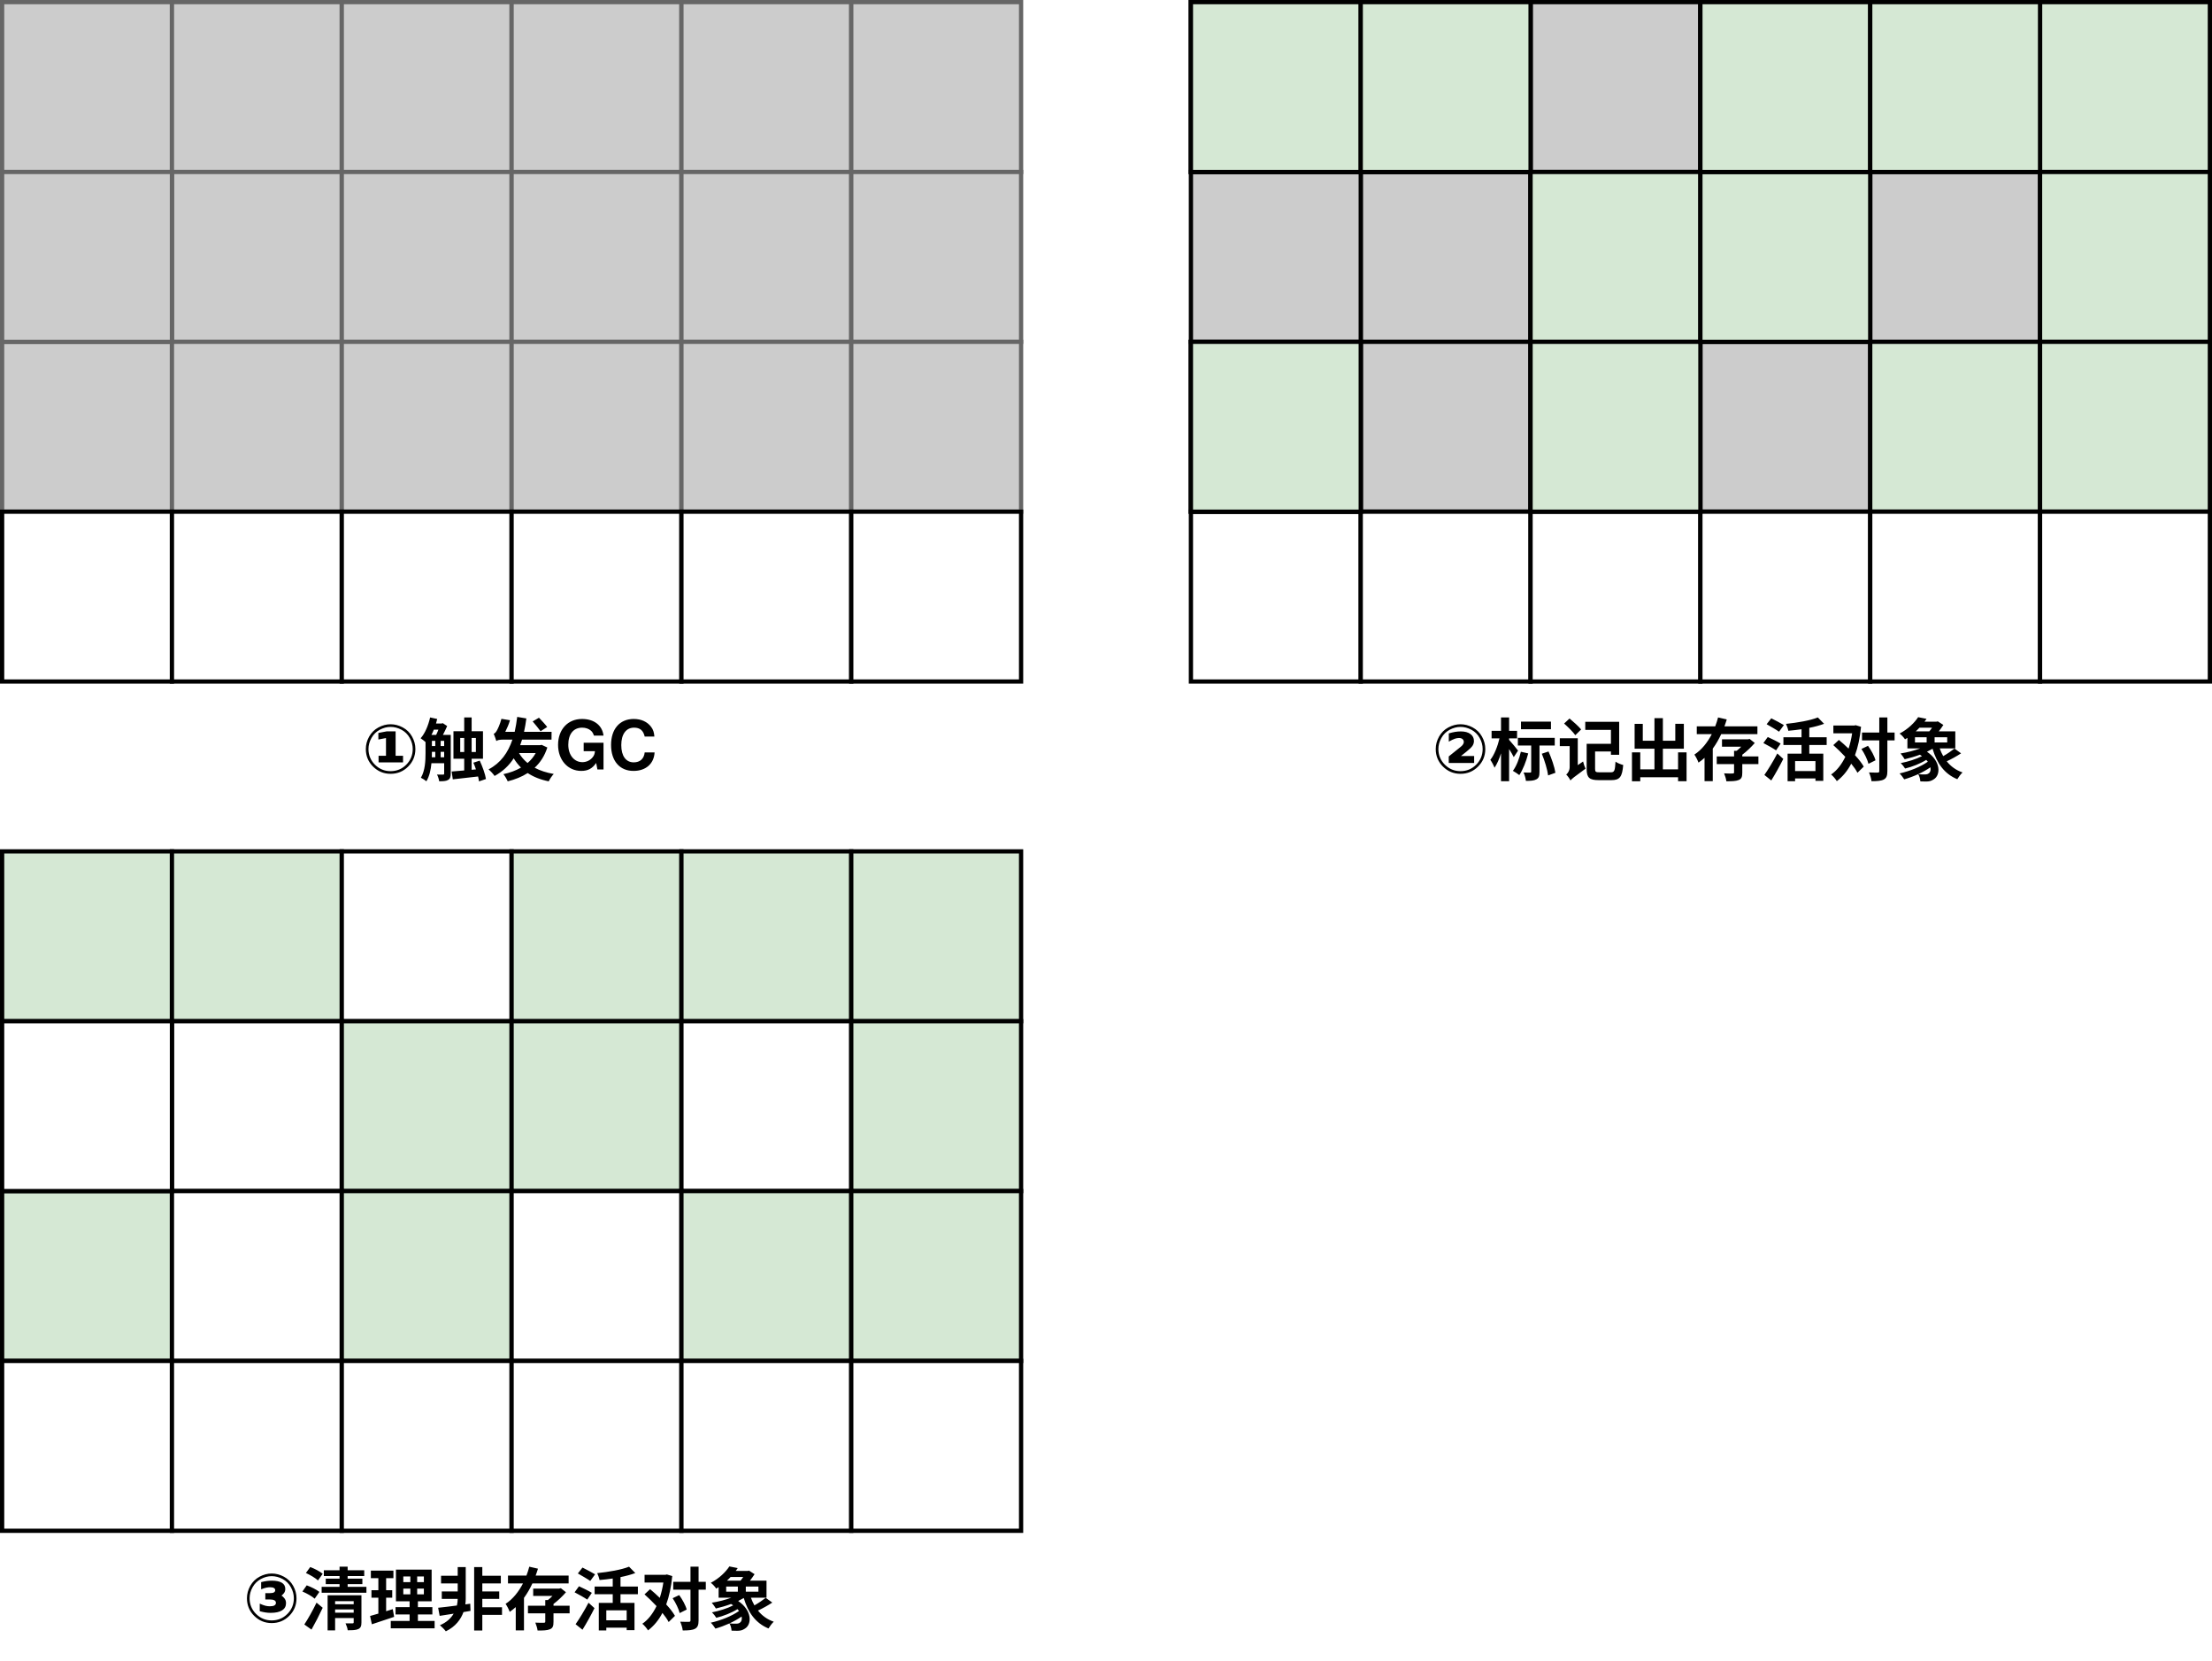
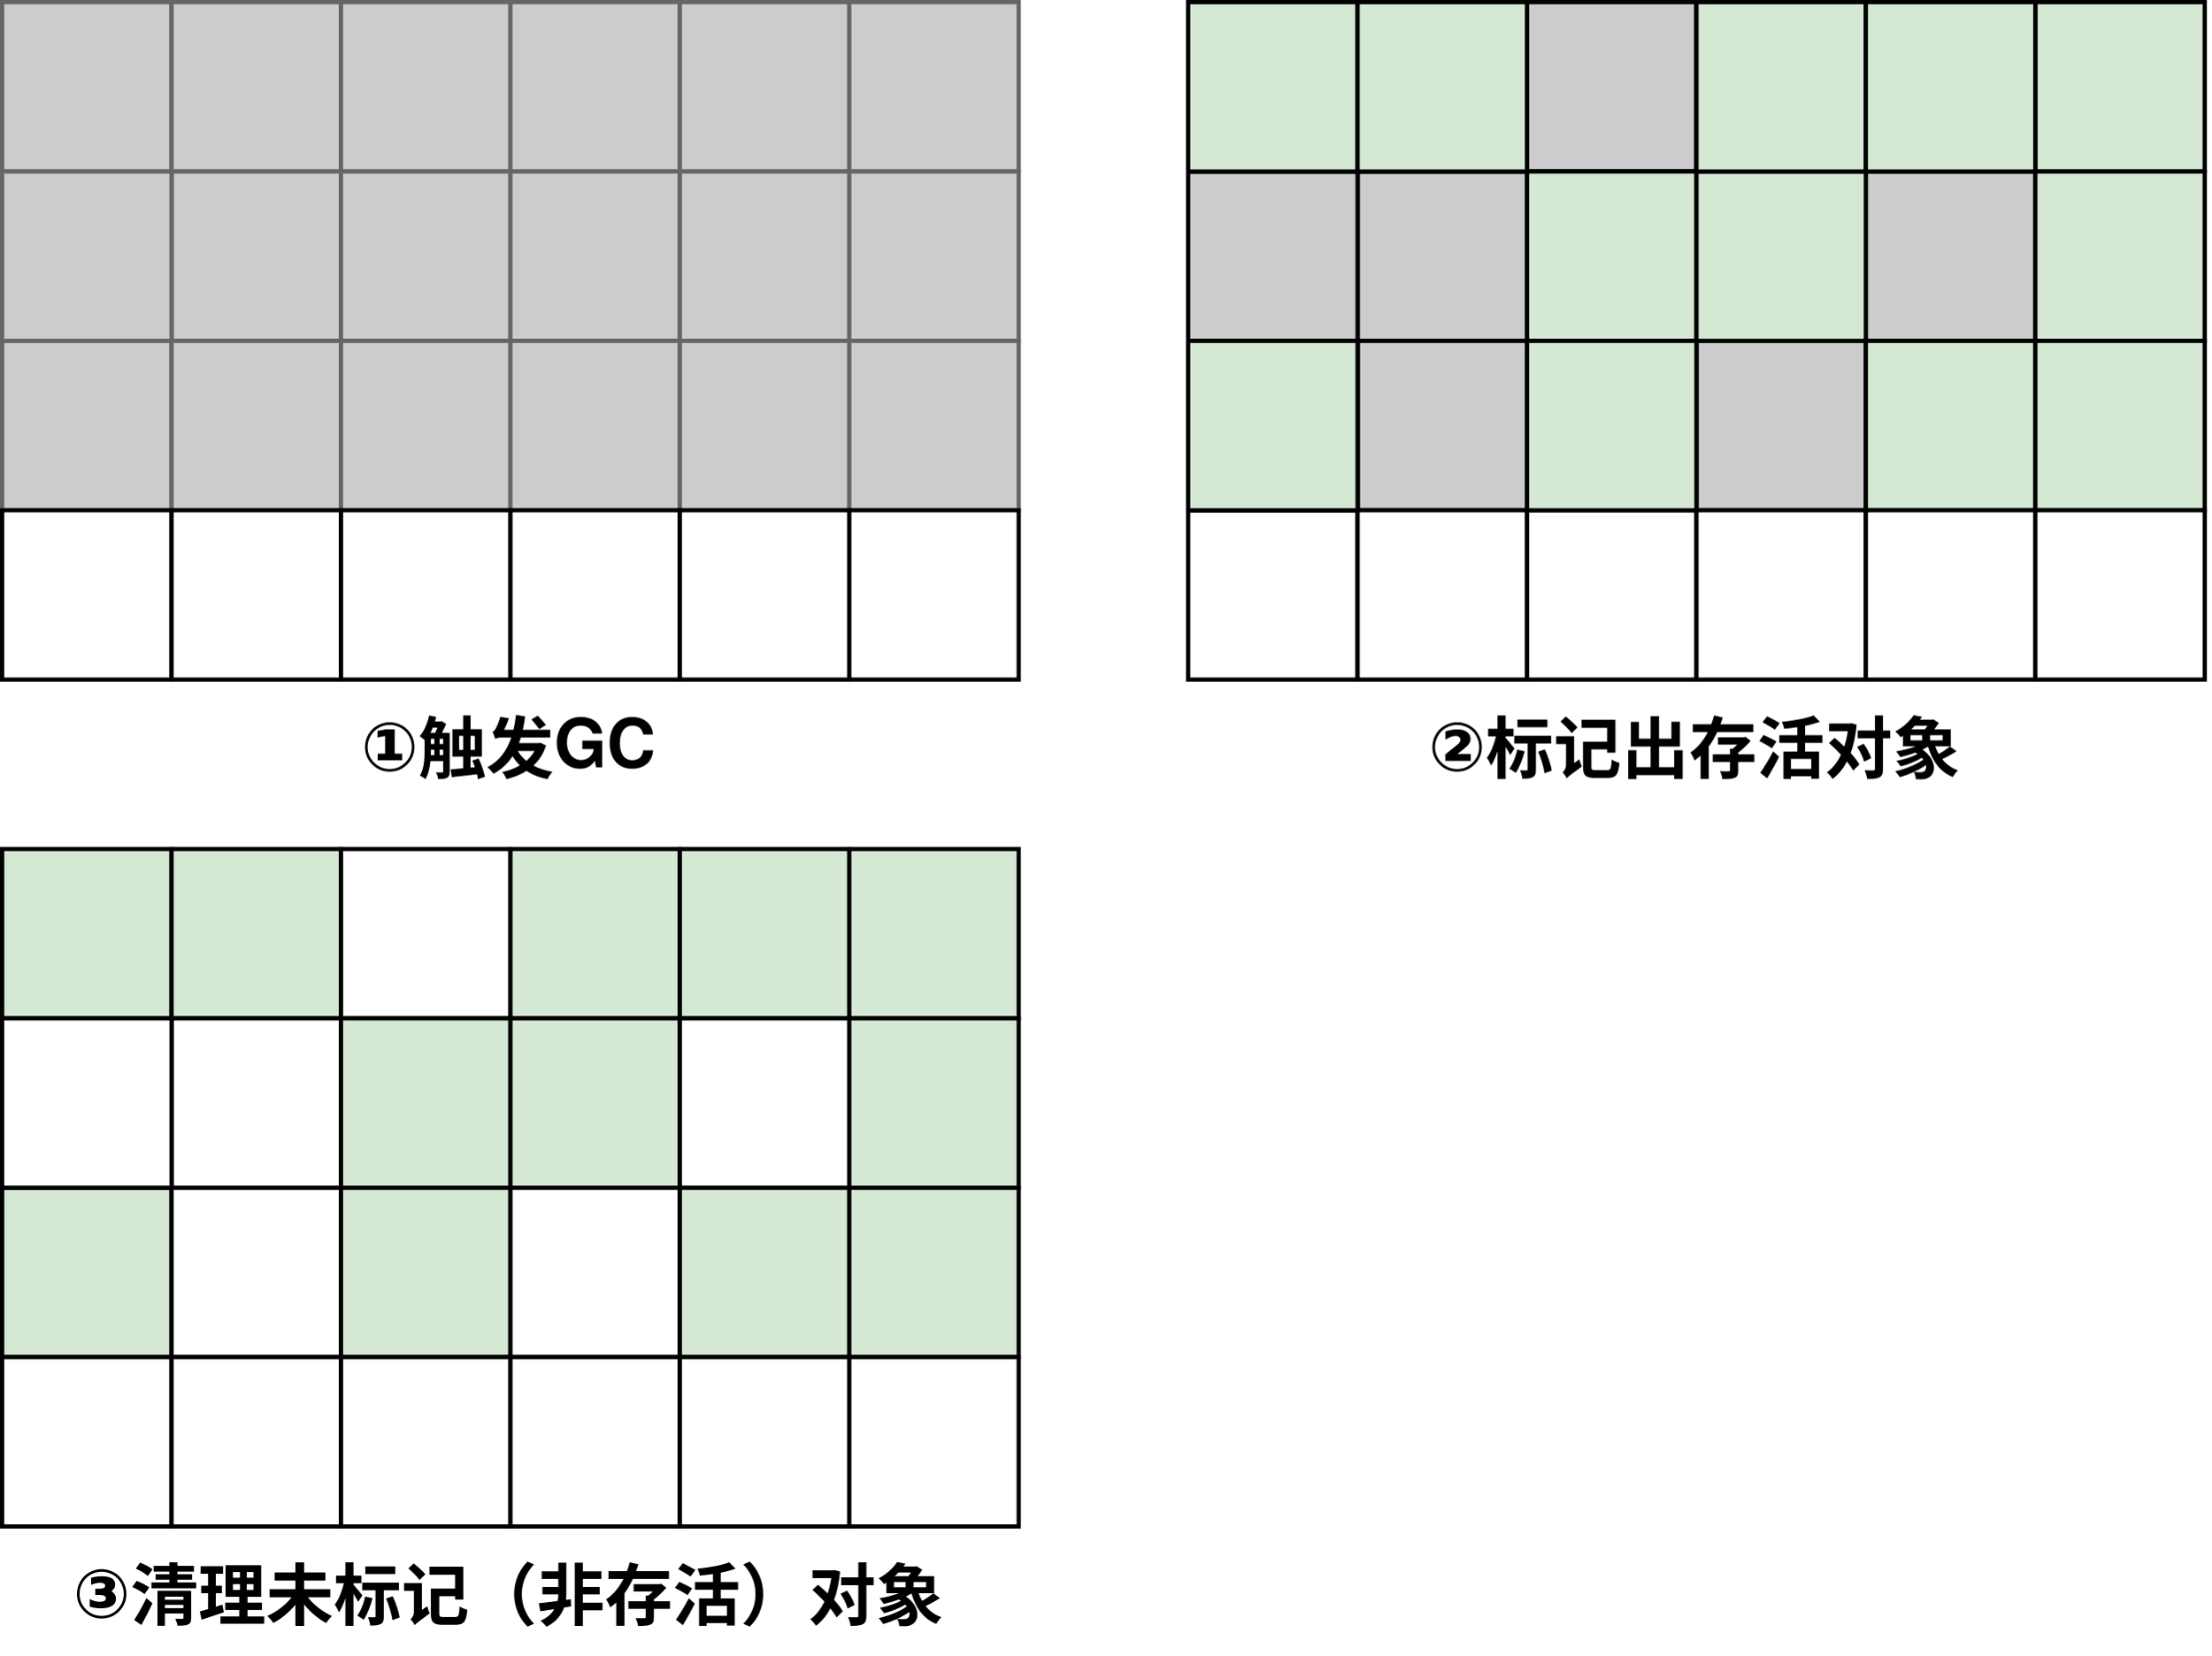
- <svg xmlns="http://www.w3.org/2000/svg" version="1.1" width="521px" height="391px" viewBox="-0.5 -0.5 521 391" content="&lt;mxfile host=&quot;drawio-plugin&quot; modified=&quot;2024-06-06T08:37:42.354Z&quot; agent=&quot;Mozilla/5.0 (Windows NT 10.0; Win64; x64) AppleWebKit/537.36 (KHTML, like Gecko) Chrome/122.0.0.0 Safari/537.36&quot; etag=&quot;g3pig-Amz4C8rVR9hDXk&quot; version=&quot;22.1.22&quot; type=&quot;embed&quot;&gt;&lt;diagram id=&quot;CxHt1XPb3PFU5pGys4GQ&quot; name=&quot;第 1 页&quot;&gt;7Z3bcqs2FIafRpee4WAhuDQ2SdrO7nSa7unu1R5iiM0UgweT5vD0BSzHtmAnZkBaS259E3txiPmWzK8l/bKJPd+83Bbhdv0lj+KUWEb0QuwFsSzTsI3qTx153UcYtfaBVZFEfKdj4D55iw9H8uhTEsW7sx3LPE/LZHseXOZZFi/Ls1hYFPnz+W6PeXr+X7fhKm4F7pdh2o7+mUTleh+lrn2M38XJas3/89TkGzbhYV9+Ibt1GOXPJyE7IPa8yPNy/2zzMo/Tmt0By/64mx9sfX9fRZyVlxzw6/fVy9df7n+y5tvJZDr//TvbRRN+ln/C9IlfL3+z5esBQJE/ZVFcn8Qgtv+YpOk8T/Oi2WjPm0cV35VF/nd8ssVpHvUReVbytJrvr/npTf765Lj9o4q3r+/wZuOijF9OQvx6b+N8E5fFa7UL32rzq+FNz+Qvn495nPLkrE9TyGMhbzmr9/Me6VZPOOAesK2rhs1wwbbVwO6C+XEShpM2TVyop1fdrk2Kiza9btoeLtrOVdPGppDsem/agjxSYNLuVbdrUSGhaXu9aX/GbrR2L0EhoWkfSsdrxe0hw92/iNQJt6iR4Lj7l5E64RZoe9C0+9eROtFmyGj3LyV1oi12S8Bx968ltcJNkeHuX0xqhdtDhrt/NakTbnRK2b+k/AR3C6vRPOTMDdjQ+EavEaXiE0f7ofFZo9d8UvG1hvDB+Y1exMnlJw7Kg/MbvSqTy08cZgfnN3qdJZUfOvmwFE3CQQydIxuAsTqqpsAinklmBglcMmNk5pCAEvemCt7OW3moLrt6j36YJqusiiwrMnHF1K+JJMswnfENmySK6mP8It4lb+FDc3ydum2eZGVzWdQndFGf66nMdzwFrRxmeRYLCT+EZM9UG8LHhLVzZxodybNlJY929BN48kwSOHUKXdZkMSC+0WSREX9WP5ktiOfW+/hT4vtN5Ib4Xr2z3xz+382zTdnneaZK8zzU2eSxhcHYhzoinSoyn8fhxqs1U2xuDnk+pQuZtnT9sXmMVGUjs3PQod0kBE14isy0QYc6kjAwReZepEN9RwsauIspKFOKTb7kuYtQ3GqRuTDoUIsRgtuCKF/gTGUbiS5gLkHBoLE6cIahs6Ys6c4gihs4btmGoQvET4K+gWPtX55hvDmIVS/0vKYD5wBScXMQuw3guGVbgBS1YmRmCAfO6qNE4pCZIRzZVh81Eif2HMCxyrb0wPQcwLFqZt3BZp5w9PLutMbAofkxvcw7rUFtcH56mXdaA9jg/EavnJSqMjw/vcw7rYFpcH7yzDsoRqaRDZSwHxt4rMbf4RKXkoARzyCuQwKPeAviBf97QD7MMju3gNjgFhA2dA4torEbwc6hCUoJPofGhs6hIWDKsDHVq/oSrevw/PpXX+japOhnB4fq9i/J8EH1sEEdakpEABWdJLl6FW+i+kB3ht2hBkQEbbIlSeBQZU9iXQBdhiqBcx19FkvpKit4frKnpdS0y5YGgXOVPS+lhquIFXpeytWrMhKlHRyfbLegIhUS1R2aq6fXdFVLxcH5yfb/KWqXorqDcx29EsKh7uBc9ZreEvDZ0LNb3ujFkEoVh8enWc1jYuM3es2jVK3h+Y1e2yhVZXh+ehUx+ORDM3Od0HlRODQx+Tb/+tuXZHn38yKLHoLnuz8mq8G/8IJhFR7cQtJOpLK72Ve/zqaT6tB5CAwNFe7LJTqRDrWVIVhEDrgCtxOp7GU0ahYgAK5O6qR6Jatl4JY1d1Id6tVC8PEH/K6TTqRDv9MAA1K4rzrJ//LW2ezNyZfbeLV+oN5idj+4g4oAKWAHtROp7A6qIpGC66B2Uh3aQcXQUJV1UKuXx582bbad/D6sHfwL&lt;/diagram&gt;&lt;/mxfile&gt;">
+ <svg xmlns="http://www.w3.org/2000/svg" version="1.1" width="522px" height="391px" viewBox="-0.5 -0.5 522 391" content="&lt;mxfile host=&quot;drawio-plugin&quot; modified=&quot;2024-08-18T12:49:46.357Z&quot; agent=&quot;Mozilla/5.0 (Windows NT 10.0; Win64; x64) AppleWebKit/537.36 (KHTML, like Gecko) Chrome/122.0.0.0 Safari/537.36&quot; etag=&quot;rl0_yM2U7yKXaXcp7BCR&quot; version=&quot;22.1.22&quot; type=&quot;embed&quot;&gt;&lt;diagram id=&quot;CxHt1XPb3PFU5pGys4GQ&quot; name=&quot;第 1 页&quot;&gt;7Z1tc6JIEMc/zby0SkAe5qUgSfaucnV1ua3be7WFMlFqkbEQNw+f/gDHRAd2IwfYzbi+SMXmwfD7D3S33TMhhrd+vk2Dzeqehywm+jh8JsaM6LppG/nPwvCyN9iWtTcs0yjcm7R3w0P0yoRxLKy7KGTbkx0zzuMs2pwaFzxJ2CI7sQVpyp9Od3vk8emnboIlqxgeFkFctf4ThdlKXJZjvNvvWLRciU+eaGLDPFh8W6Z8l4iPS3jC9lvWweEs4hK3qyDkT0cmwyeGl3Ke7X9bP3ssLqAegO2Pu/nB1re/OGVJds4Bf3xdPn/+/eGT7m1Go4n311d7G47EWb4H8U6QEH9s9nJAU14dK04yJob7GMWxx2OelhsNr3zl9m2W8m/saItVvoojeJIJwbW39+L0mnh/dNz+ldvjYM5i943vYZeSsOFWr/5wKSzN2PORSdC4ZXzNsvQl30VsNcS1iiGribdP7/pPhHSrY+mFLRAjbvl23nf2+S8CfwMp9CuWwsYlhXEZKepQfyRR71JoGi4tJld8W2gmLi3Ma9aC4tLCumItsLlu+4r9heS6TWApnCu+LWTXDa0FbazFR2Q7u20u7rqhtTgk2tcpBkUmRvO0Wx0xZOcNLkbzxFsdMSQtKLQWzTNvdbSwkWnRPPNWRws5lAIXo3nqrZAYJjIxmufeColBkYnRPPlWRwx0/rt5+v2BGBXo4/IFUR8yoOF2nk8DwpUrPtBw9c7zY0C4lRoOON3OE15IunJVBpxu5xksJF25zgJOt/OcFJAuOqemX6i+i7J2guybML0myfR1QjUyHRPfIVObTC3im8S5yY23XkWo/LLzv9EN4miZ5JZFToblxNyCSLQI4qnYsI7CsDjGTdk2eg3m5fGFthseJVl5WaZLzFlxrl3Gt0KjishCieMRcTBBS6uNpRvNroqrjWvUNXor3tdEOEJdjfhWobFjlzL7xB2XMtvEnRa/TGeEOsU+7oS4bmm5IS4tdnbLw38NhB/f46b98UAwLzoQ2jb9UXs2tu2fOjJ47MjamA7PdrWhY+tX6q+R72zoUvDxWL4uIgayhiWzbaQ3hDtggqwzyWzbsjcI6Mjah822vXkz03dmE9zQTWwOtr8mvAE865F1G5lt2/CG8NiRHSw49L777c4Q5eIOFhq6BddXd3IngDx2ZMcLLkbffXVnOOaLO15w6M0z2+E9duSvE6AL7RZcoxz8Y0eOdsDF6LtTDsUdgKzvx4LriIO/A+QoCFyMvjviMDheOdoBh9535xsG6HK0Aw5dqQ43bH1ClkotbpVqCDRdW6Uet0p5A5yuSj1ulToGON3Os0xEkQQ8XZV63CqVCXC6/fW4DaA0gezrKrttcS40mRMiL85JT2/w4pzdtjg3BOg2NugqpSrylAZ4us1TleENaXmqAzh1p3kKM0DqFBv1th2jQ6COzmk6KqU8snOEDgOdtq2hQxjSFacJTr3vStkZqlzeaYJT77xUhmh+IDzdvmtfGMZ0xTmCU++7+IWBugwduvjlqJRRyhEJONy+2zcxjOhKRAJNnapUE6tEHuB0+27IRDGm5YgEnHrniSNC6uicI1WphibBNaBLaLTzxBFP5AEPV6n8UMNGt/P8EFGEAU+38zwQUSQBT1elhA+fU1Oq21EKxy74BdHoi/f5z/tocffbLAnn/tPd36Nl6/9sNogZqHBzsGuZ9513oJgHA9eQXsu8bR1rEOMcbl2ZWuZt+/mGsL4D4Oz2WuZ9T/fCMNkFcI5dLfOrmNUFt6BALfO2nZJDeLYArpJUy7ztaiWDYA63SBL/l66S6avFFxu2XM1NOps+tI7Ph8AcMD6vZd53fI7heQ4Yn9cybxufD2Kcw8XnNSGKWNRWLxesdYhjEt8mdEwcq7BQj0yndevd3hDXI45DfErojFC/buHb/T70/BVwz12mtsFKuR/eoDfBOooLJe5Y/J0VZyGn839C9hjs4ux/jpTKsKgZPD/x/CcDxahZDFc//BORlovh5m9TzrOjbbdpsFnd85AVe/wH&lt;/diagram&gt;&lt;/mxfile&gt;">
  <defs />
  <g>
    <rect x="0" y="0" width="40" height="40" fill="#cccccc" stroke="#666666" pointer-events="all" />
    <rect x="40" y="0" width="40" height="40" fill="#cccccc" stroke="#666666" pointer-events="all" />
    <rect x="80" y="0" width="40" height="40" fill="#cccccc" stroke="#666666" pointer-events="all" />
    <rect x="120" y="0" width="40" height="40" fill="#cccccc" stroke="#666666" pointer-events="all" />
    <rect x="160" y="0" width="40" height="40" fill="#cccccc" stroke="#666666" pointer-events="all" />
    <rect x="200" y="0" width="40" height="40" fill="#cccccc" stroke="#666666" pointer-events="all" />
    <rect x="40" y="40" width="40" height="40" fill="#cccccc" stroke="#666666" pointer-events="all" />
    <rect x="80" y="40" width="40" height="40" fill="#cccccc" stroke="#666666" pointer-events="all" />
    <rect x="120" y="40" width="40" height="40" fill="#cccccc" stroke="#666666" pointer-events="all" />
    <rect x="160" y="40" width="40" height="40" fill="#cccccc" stroke="#666666" pointer-events="all" />
    <rect x="200" y="40" width="40" height="40" fill="#cccccc" stroke="#666666" pointer-events="all" />
    <rect x="0" y="80" width="40" height="40" fill="#cccccc" stroke="#666666" pointer-events="all" />
    <rect x="40" y="80" width="40" height="40" fill="#cccccc" stroke="#666666" pointer-events="all" />
    <rect x="80" y="80" width="40" height="40" fill="#cccccc" stroke="#666666" pointer-events="all" />
    <rect x="120" y="80" width="40" height="40" fill="#cccccc" stroke="#666666" pointer-events="all" />
    <rect x="160" y="80" width="40" height="40" fill="#cccccc" stroke="#666666" pointer-events="all" />
    <rect x="200" y="80" width="40" height="40" fill="#cccccc" stroke="#666666" pointer-events="all" />
    <rect x="0" y="120" width="40" height="40" fill="rgb(255, 255, 255)" stroke="#000000" pointer-events="all" />
    <rect x="40" y="120" width="40" height="40" fill="rgb(255, 255, 255)" stroke="#000000" pointer-events="all" />
    <rect x="80" y="120" width="40" height="40" fill="rgb(255, 255, 255)" stroke="#000000" pointer-events="all" />
    <rect x="120" y="120" width="40" height="40" fill="rgb(255, 255, 255)" stroke="#000000" pointer-events="all" />
    <rect x="160" y="120" width="40" height="40" fill="rgb(255, 255, 255)" stroke="#000000" pointer-events="all" />
    <rect x="200" y="120" width="40" height="40" fill="rgb(255, 255, 255)" stroke="#000000" pointer-events="all" />
    <rect x="0" y="40" width="40" height="40" fill="#cccccc" stroke="#666666" pointer-events="all" />
    <rect x="70" y="160" width="100" height="30" fill="none" stroke="none" pointer-events="all" />
    <g fill="rgb(0, 0, 0)" font-family="Helvetica" font-weight="bold" text-anchor="middle" font-size="16px">
      <text x="119.5" y="181.5">①触发GC</text>
    </g>
    <rect x="325" y="160" width="150" height="30" fill="none" stroke="none" pointer-events="all" />
    <g fill="rgb(0, 0, 0)" font-family="Helvetica" font-weight="bold" text-anchor="middle" font-size="16px">
      <text x="399.5" y="181.5">②标记出存活对象</text>
    </g>
    <rect x="280" y="0" width="40" height="40" fill="#97d077" stroke="#000000" pointer-events="all" />
    <rect x="320" y="0" width="40" height="40" fill="#97d077" stroke="#000000" pointer-events="all" />
    <rect x="360" y="0" width="40" height="40" fill="#cccccc" stroke="#000000" pointer-events="all" />
    <rect x="400" y="0" width="40" height="40" fill="#97d077" stroke="#000000" pointer-events="all" />
    <rect x="440" y="0" width="40" height="40" fill="#97d077" stroke="#000000" pointer-events="all" />
    <rect x="480" y="0" width="40" height="40" fill="#d5e8d4" stroke="#000000" pointer-events="all" />
    <rect x="320" y="40" width="40" height="40" fill="#cccccc" stroke="#000000" pointer-events="all" />
    <rect x="360" y="40" width="40" height="40" fill="#97d077" stroke="#000000" pointer-events="all" />
    <rect x="400" y="40" width="40" height="40" fill="#97d077" stroke="#000000" pointer-events="all" />
    <rect x="440" y="40" width="40" height="40" fill="#cccccc" stroke="#000000" pointer-events="all" />
    <rect x="480" y="40" width="40" height="40" fill="#d5e8d4" stroke="#000000" pointer-events="all" />
    <rect x="280" y="80" width="40" height="40" fill="#97d077" stroke="#000000" pointer-events="all" />
    <rect x="320" y="80" width="40" height="40" fill="#cccccc" stroke="#000000" pointer-events="all" />
    <rect x="360" y="80" width="40" height="40" fill="#97d077" stroke="#000000" pointer-events="all" />
    <rect x="400" y="80" width="40" height="40" fill="#cccccc" stroke="#000000" pointer-events="all" />
    <rect x="440" y="80" width="40" height="40" fill="#d5e8d4" stroke="#000000" pointer-events="all" />
    <rect x="480" y="80" width="40" height="40" fill="#d5e8d4" stroke="#000000" pointer-events="all" />
    <rect x="280" y="120" width="40" height="40" fill="rgb(255, 255, 255)" stroke="#000000" pointer-events="all" />
    <rect x="320" y="120" width="40" height="40" fill="rgb(255, 255, 255)" stroke="#000000" pointer-events="all" />
    <rect x="360" y="120" width="40" height="40" fill="rgb(255, 255, 255)" stroke="#000000" pointer-events="all" />
    <rect x="400" y="120" width="40" height="40" fill="rgb(255, 255, 255)" stroke="#000000" pointer-events="all" />
    <rect x="440" y="120" width="40" height="40" fill="rgb(255, 255, 255)" stroke="#000000" pointer-events="all" />
    <rect x="480" y="120" width="40" height="40" fill="rgb(255, 255, 255)" stroke="#000000" pointer-events="all" />
    <rect x="280" y="40" width="40" height="40" fill="#cccccc" stroke="#000000" pointer-events="all" />
-     <rect x="45" y="360" width="150" height="30" fill="none" stroke="none" pointer-events="all" />
-     <g fill="rgb(0, 0, 0)" font-family="Helvetica" font-weight="bold" text-anchor="middle" font-size="16px">
-       <text x="119.5" y="381.5">③清理非存活对象</text>
-     </g>
    <rect x="0" y="200" width="40" height="40" fill="#d5e8d4" stroke="#000000" pointer-events="all" />
    <rect x="40" y="200" width="40" height="40" fill="#d5e8d4" stroke="#000000" pointer-events="all" />
    <rect x="80" y="200" width="40" height="40" fill="rgb(255, 255, 255)" stroke="#000000" pointer-events="all" />
    <rect x="120" y="200" width="40" height="40" fill="#d5e8d4" stroke="#000000" pointer-events="all" />
    <rect x="160" y="200" width="40" height="40" fill="#d5e8d4" stroke="#000000" pointer-events="all" />
    <rect x="200" y="200" width="40" height="40" fill="#d5e8d4" stroke="#000000" pointer-events="all" />
    <rect x="40" y="240" width="40" height="40" fill="rgb(255, 255, 255)" stroke="#000000" pointer-events="all" />
    <rect x="80" y="240" width="40" height="40" fill="#d5e8d4" stroke="#000000" pointer-events="all" />
    <rect x="120" y="240" width="40" height="40" fill="#d5e8d4" stroke="#000000" pointer-events="all" />
    <rect x="160" y="240" width="40" height="40" fill="rgb(255, 255, 255)" stroke="#000000" pointer-events="all" />
    <rect x="200" y="240" width="40" height="40" fill="#d5e8d4" stroke="#000000" pointer-events="all" />
    <rect x="0" y="280" width="40" height="40" fill="#d5e8d4" stroke="#000000" pointer-events="all" />
    <rect x="40" y="280" width="40" height="40" fill="rgb(255, 255, 255)" stroke="#000000" pointer-events="all" />
    <rect x="80" y="280" width="40" height="40" fill="#d5e8d4" stroke="#000000" pointer-events="all" />
    <rect x="120" y="280" width="40" height="40" fill="rgb(255, 255, 255)" stroke="#000000" pointer-events="all" />
    <rect x="160" y="280" width="40" height="40" fill="#d5e8d4" stroke="#000000" pointer-events="all" />
    <rect x="200" y="280" width="40" height="40" fill="#d5e8d4" stroke="#000000" pointer-events="all" />
    <rect x="0" y="320" width="40" height="40" fill="rgb(255, 255, 255)" stroke="#000000" pointer-events="all" />
    <rect x="40" y="320" width="40" height="40" fill="rgb(255, 255, 255)" stroke="#000000" pointer-events="all" />
    <rect x="80" y="320" width="40" height="40" fill="rgb(255, 255, 255)" stroke="#000000" pointer-events="all" />
    <rect x="120" y="320" width="40" height="40" fill="rgb(255, 255, 255)" stroke="#000000" pointer-events="all" />
    <rect x="160" y="320" width="40" height="40" fill="rgb(255, 255, 255)" stroke="#000000" pointer-events="all" />
    <rect x="200" y="320" width="40" height="40" fill="rgb(255, 255, 255)" stroke="#000000" pointer-events="all" />
    <rect x="0" y="240" width="40" height="40" fill="rgb(255, 255, 255)" stroke="#000000" pointer-events="all" />
    <rect x="280" y="0" width="40" height="40" fill="#97d077" stroke="#000000" pointer-events="all" />
    <rect x="280" y="80" width="40" height="40" fill="#97d077" stroke="#000000" pointer-events="all" />
    <rect x="320" y="0" width="40" height="40" fill="#97d077" stroke="#000000" pointer-events="all" />
    <rect x="360" y="40" width="40" height="40" fill="#d5e8d4" stroke="#000000" pointer-events="all" />
    <rect x="360" y="80" width="40" height="40" fill="#d5e8d4" stroke="#000000" pointer-events="all" />
    <rect x="400" y="40" width="40" height="40" fill="#d5e8d4" stroke="#000000" pointer-events="all" />
    <rect x="400" y="0" width="40" height="40" fill="#d5e8d4" stroke="#000000" pointer-events="all" />
    <rect x="440" y="0" width="40" height="40" fill="#d5e8d4" stroke="#000000" pointer-events="all" />
    <rect x="280" y="0" width="40" height="40" fill="#d5e8d4" stroke="#000000" pointer-events="all" />
    <rect x="280" y="80" width="40" height="40" fill="#d5e8d4" stroke="#000000" pointer-events="all" />
    <rect x="320" y="0" width="40" height="40" fill="#d5e8d4" stroke="#000000" pointer-events="all" />
+     <rect x="11" y="360" width="218" height="30" fill="none" stroke="none" pointer-events="all" />
+     <g fill="rgb(0, 0, 0)" font-family="Helvetica" font-weight="bold" text-anchor="middle" font-size="16px">
+       <text x="119.5" y="381.5">③清理未标记（非存活）对象</text>
+     </g>
  </g>
</svg>
